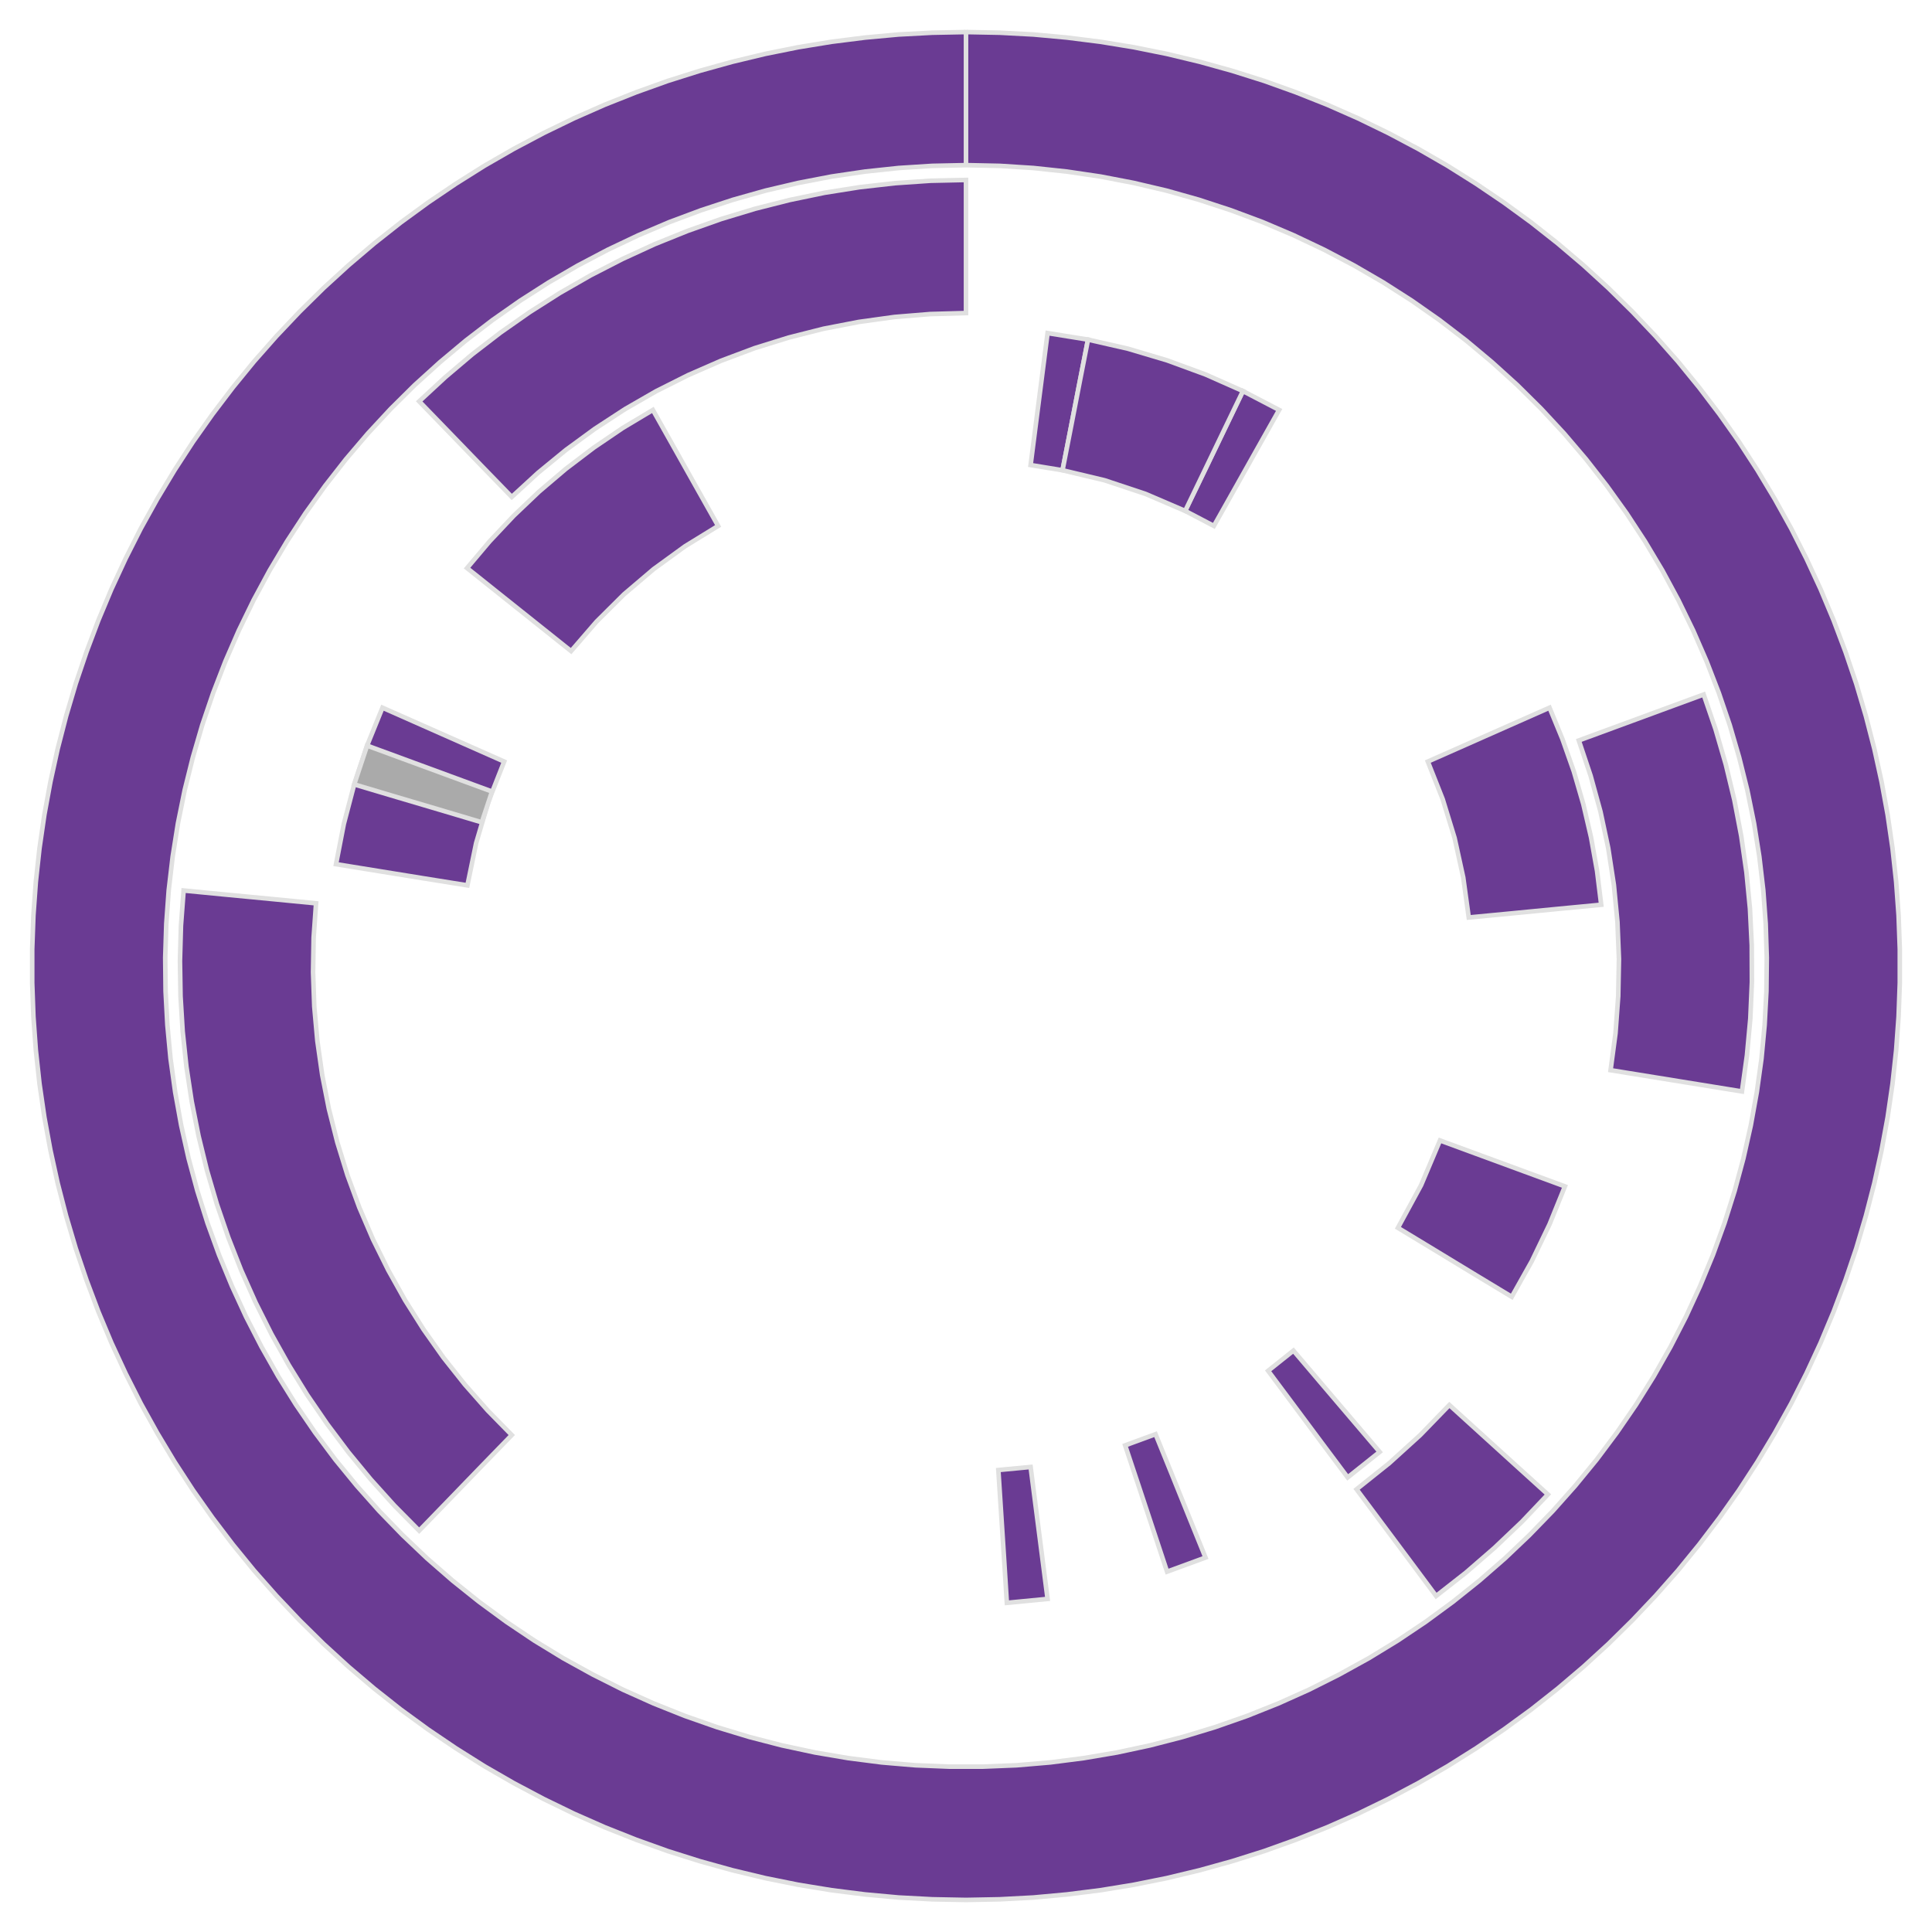
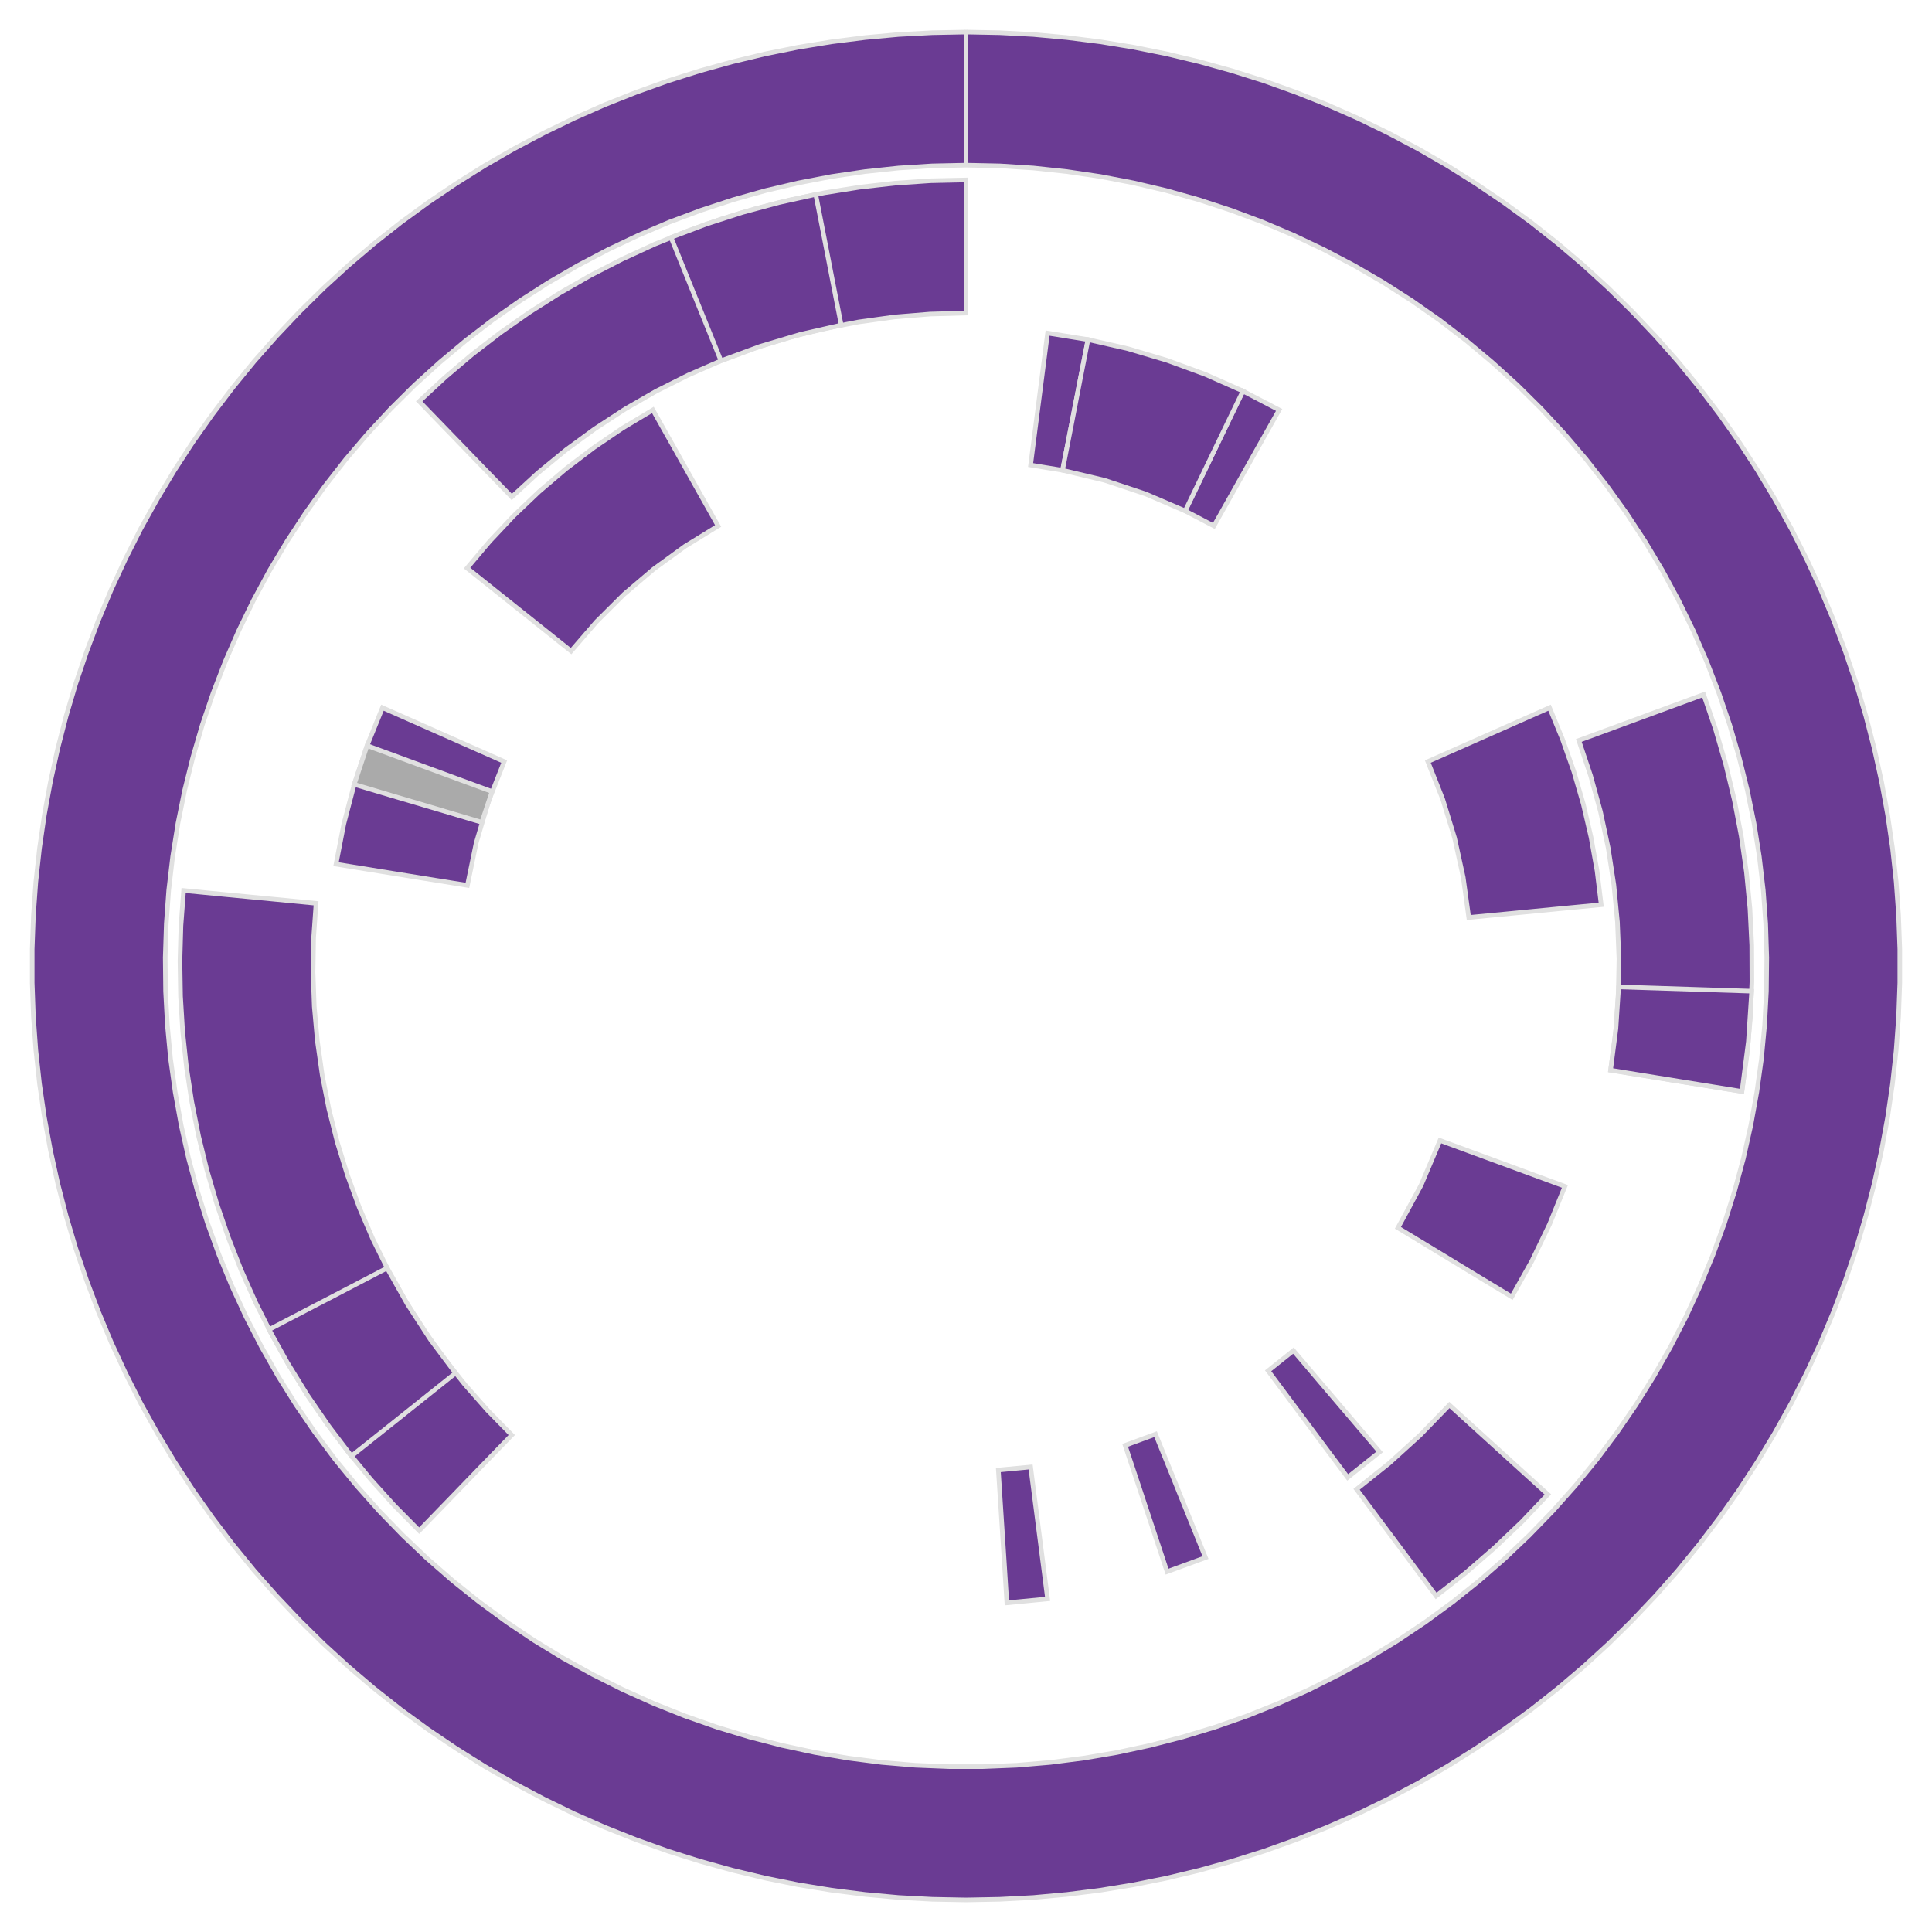
<svg xmlns="http://www.w3.org/2000/svg" class="svglite" width="270.00pt" height="270.00pt" viewBox="0 0 270.00 270.00">
  <defs>
    <style type="text/css">
    .svglite line, .svglite polyline, .svglite polygon, .svglite path, .svglite rect, .svglite circle {
      fill: none;
      stroke: #000000;
      stroke-linecap: round;
      stroke-linejoin: round;
      stroke-miterlimit: 10.00;
    }
    .svglite text {
      white-space: pre;
    }
  </style>
  </defs>
  <rect width="100%" height="100%" style="stroke: none; fill: none;" />
  <defs>
    <clipPath id="cpMC4wMHwyNzAuMDB8MC4wMHwyNzAuMDA=">
      <rect x="0.00" y="0.00" width="270.00" height="270.00" />
    </clipPath>
  </defs>
  <g clip-path="url(#cpMC4wMHwyNzAuMDB8MC4wMHwyNzAuMDA=)">
    <polygon points="135.00,23.08 135.00,16.88 135.00,10.68 135.00,4.48 130.29,4.57 125.58,4.82 120.89,5.25 116.21,5.84 111.56,6.60 106.94,7.53 102.36,8.63 97.82,9.89 93.32,11.31 88.89,12.90 84.51,14.64 80.20,16.54 75.96,18.60 71.79,20.81 67.71,23.16 63.72,25.67 59.82,28.31 56.01,31.09 52.31,34.01 48.72,37.06 45.24,40.24 41.88,43.55 38.64,46.97 35.52,50.50 32.54,54.15 29.69,57.90 26.97,61.75 24.40,65.70 21.97,69.74 19.68,73.86 17.55,78.07 15.57,82.34 13.75,86.69 12.09,91.10 10.58,95.56 9.24,100.08 8.06,104.65 7.05,109.25 6.20,113.88 5.52,118.55 5.01,123.23 4.67,127.93 4.50,132.64 4.50,137.36 4.67,142.07 5.01,146.77 5.52,151.45 6.20,156.12 7.05,160.75 8.06,165.35 9.24,169.92 10.58,174.44 12.09,178.90 13.75,183.31 15.57,187.66 17.55,191.93 19.68,196.14 21.97,200.26 24.40,204.30 26.97,208.25 29.69,212.10 32.54,215.85 35.52,219.50 38.64,223.03 41.88,226.45 45.24,229.76 48.72,232.94 52.31,235.99 56.01,238.91 59.82,241.69 63.72,244.33 67.71,246.84 71.79,249.19 75.96,251.40 80.20,253.46 84.51,255.36 88.89,257.10 93.32,258.69 97.82,260.11 102.36,261.37 106.94,262.47 111.56,263.40 116.21,264.16 120.89,264.75 125.58,265.18 130.29,265.43 135.00,265.52 139.71,265.43 144.42,265.18 149.11,264.75 153.79,264.16 158.44,263.40 163.06,262.47 167.64,261.37 172.18,260.11 176.68,258.69 181.11,257.10 185.49,255.36 189.80,253.46 194.04,251.40 198.21,249.19 202.29,246.84 206.28,244.33 210.18,241.69 213.99,238.91 217.69,235.99 221.28,232.94 224.76,229.76 228.12,226.45 231.36,223.03 234.48,219.50 237.46,215.85 240.31,212.10 243.03,208.25 245.60,204.30 248.03,200.26 250.32,196.14 252.45,191.93 254.43,187.66 256.25,183.31 257.91,178.90 259.42,174.44 260.76,169.92 261.94,165.35 262.95,160.75 263.80,156.12 264.48,151.45 264.99,146.77 265.33,142.07 265.50,137.36 265.50,132.64 265.33,127.93 264.99,123.23 264.48,118.55 263.80,113.88 262.95,109.25 261.94,104.65 260.76,100.08 259.42,95.56 257.91,91.10 256.25,86.69 254.43,82.34 252.45,78.07 250.32,73.86 248.03,69.74 245.60,65.70 243.03,61.75 240.31,57.90 237.46,54.15 234.48,50.50 231.36,46.97 228.12,43.55 224.76,40.24 221.28,37.06 217.69,34.01 213.99,31.09 210.18,28.31 206.28,25.67 202.29,23.16 198.21,20.81 194.04,18.60 189.80,16.54 185.49,14.64 181.11,12.90 176.68,11.31 172.18,9.89 167.64,8.63 163.06,7.53 158.44,6.60 153.79,5.84 149.11,5.25 144.42,4.82 139.71,4.57 135.00,4.48 135.00,10.68 135.00,16.88 135.00,23.08 139.72,23.18 144.43,23.48 149.12,23.98 153.79,24.67 158.42,25.56 163.02,26.64 167.56,27.92 172.04,29.39 176.46,31.04 180.81,32.89 185.07,34.91 189.25,37.11 193.33,39.48 197.30,42.02 201.17,44.73 204.91,47.60 208.53,50.63 212.03,53.80 215.38,57.12 218.59,60.58 221.65,64.17 224.56,67.89 227.31,71.72 229.90,75.67 232.32,79.72 234.56,83.87 236.63,88.12 238.51,92.44 240.21,96.84 241.73,101.31 243.05,105.84 244.19,110.42 245.13,115.05 245.87,119.71 246.42,124.40 246.76,129.10 246.91,133.82 246.86,138.54 246.61,143.25 246.17,147.95 245.52,152.62 244.68,157.27 243.65,161.87 242.42,166.43 241.00,170.93 239.39,175.37 237.59,179.73 235.62,184.01 233.46,188.21 231.13,192.32 228.63,196.32 225.96,200.21 223.13,203.99 220.14,207.64 217.00,211.17 213.72,214.55 210.30,217.80 206.74,220.90 203.05,223.85 199.25,226.64 195.33,229.27 191.30,231.73 187.17,234.01 182.95,236.13 178.65,238.06 174.26,239.81 169.81,241.37 165.29,242.74 160.73,243.92 156.11,244.91 151.46,245.70 146.78,246.30 142.07,246.70 137.36,246.89 132.64,246.89 127.93,246.70 123.22,246.30 118.54,245.70 113.89,244.91 109.27,243.92 104.71,242.74 100.19,241.37 95.74,239.81 91.35,238.06 87.05,236.13 82.83,234.01 78.70,231.73 74.67,229.27 70.75,226.64 66.95,223.85 63.26,220.90 59.70,217.80 56.28,214.55 53.00,211.17 49.86,207.64 46.87,203.99 44.04,200.21 41.37,196.32 38.87,192.32 36.54,188.21 34.38,184.01 32.41,179.73 30.61,175.37 29.00,170.93 27.58,166.43 26.35,161.87 25.32,157.27 24.48,152.62 23.83,147.95 23.39,143.25 23.14,138.54 23.09,133.82 23.24,129.10 23.58,124.40 24.13,119.71 24.87,115.05 25.81,110.42 26.95,105.84 28.27,101.31 29.79,96.84 31.49,92.44 33.37,88.12 35.44,83.87 37.68,79.72 40.10,75.67 42.69,71.72 45.44,67.89 48.35,64.17 51.41,60.58 54.62,57.12 57.97,53.80 61.47,50.63 65.09,47.60 68.83,44.73 72.70,42.02 76.67,39.48 80.75,37.11 84.93,34.91 89.19,32.89 93.54,31.04 97.96,29.39 102.44,27.92 106.98,26.64 111.58,25.56 116.21,24.67 120.88,23.98 125.57,23.48 130.28,23.18 135.00,23.08 " style="stroke-width: 0.64; stroke: #E0E0E0; stroke-linecap: butt; stroke-linejoin: miter; fill: #6A3B93;" />
    <polygon points="225.08,149.56 231.20,150.55 237.32,151.54 243.44,152.53 244.14,147.46 244.61,142.36 244.83,137.24 244.81,132.12 244.56,127.00 244.07,121.91 243.34,116.84 242.38,111.81 241.18,106.83 239.75,101.91 238.09,97.06 232.27,99.20 226.46,101.34 220.64,103.48 222.29,108.41 223.67,113.43 224.75,118.51 225.54,123.65 226.04,128.83 226.25,134.02 226.15,139.22 225.77,144.41 225.08,149.56 " style="stroke-width: 0.64; stroke: #E0E0E0; stroke-linecap: butt; stroke-linejoin: miter; fill: #6A3B93;" />
    <polygon points="189.58,208.13 193.29,213.10 197.00,218.07 200.70,223.04 204.86,219.78 208.85,216.32 212.68,212.68 216.32,208.85 211.73,204.69 207.14,200.52 202.55,196.35 198.48,200.55 194.15,204.48 189.58,208.13 " style="stroke-width: 0.64; stroke: #E0E0E0; stroke-linecap: butt; stroke-linejoin: miter; fill: #6A3B93;" />
    <polygon points="44.17,126.24 38.00,125.64 31.83,125.05 25.66,124.45 25.29,129.37 25.15,134.30 25.23,139.22 25.53,144.15 26.05,149.05 26.79,153.92 27.75,158.76 28.92,163.55 30.31,168.28 31.91,172.94 33.71,177.53 35.72,182.03 37.93,186.43 40.34,190.74 42.93,194.93 45.72,199.00 48.68,202.94 51.81,206.74 55.11,210.40 58.58,213.91 62.89,209.46 67.20,205.00 71.52,200.55 68.15,197.11 64.96,193.49 61.97,189.72 59.19,185.79 56.61,181.71 54.26,177.51 52.12,173.19 50.22,168.76 48.56,164.24 47.14,159.64 45.96,154.97 45.03,150.24 44.35,145.47 43.92,140.67 43.75,135.86 43.83,131.04 44.17,126.24 " style="stroke-width: 0.64; stroke: #E0E0E0; stroke-linecap: butt; stroke-linejoin: miter; fill: #6A3B93;" />
    <polygon points="135.00,43.75 135.00,37.55 135.00,31.35 135.00,25.15 130.03,25.26 125.07,25.60 120.13,26.16 115.22,26.94 110.35,27.95 105.54,29.17 100.78,30.61 96.09,32.27 91.48,34.13 86.96,36.21 82.54,38.48 78.23,40.95 74.03,43.62 69.96,46.47 66.02,49.50 62.23,52.71 58.58,56.09 62.89,60.54 67.20,65.00 71.52,69.45 75.21,66.06 79.09,62.88 83.14,59.92 87.34,57.18 91.68,54.68 96.16,52.43 100.76,50.42 105.45,48.66 110.24,47.17 115.10,45.94 120.02,44.99 124.99,44.30 129.99,43.89 135.00,43.75 " style="stroke-width: 0.64; stroke: #E0E0E0; stroke-linecap: butt; stroke-linejoin: miter; fill: #6A3B93;" />
    <polygon points="148.49,65.72 149.68,59.63 150.86,53.54 152.05,47.46 146.40,46.55 145.61,52.70 144.82,58.84 144.03,64.99 148.49,65.72 " style="stroke-width: 0.64; stroke: #E0E0E0; stroke-linecap: butt; stroke-linejoin: miter; fill: #6A3B93;" />
    <polygon points="169.64,73.50 172.68,68.10 175.72,62.69 178.76,57.29 173.70,54.65 171.01,60.23 168.32,65.82 165.63,71.40 169.64,73.50 " style="stroke-width: 0.64; stroke: #E0E0E0; stroke-linecap: butt; stroke-linejoin: miter; fill: #6A3B93;" />
    <polygon points="205.26,128.22 211.43,127.63 217.60,127.03 223.77,126.44 223.19,121.71 222.35,117.02 221.27,112.38 219.94,107.80 218.36,103.31 216.55,98.90 210.88,101.41 205.21,103.92 199.54,106.43 201.62,111.69 203.28,117.10 204.49,122.62 205.26,128.22 " style="stroke-width: 0.64; stroke: #E0E0E0; stroke-linecap: butt; stroke-linejoin: miter; fill: #6A3B93;" />
    <polygon points="195.36,171.59 200.66,174.80 205.96,178.02 211.27,181.23 214.07,176.25 216.55,171.10 218.70,165.80 212.88,163.66 207.06,161.52 201.24,159.38 198.60,165.63 195.36,171.59 " style="stroke-width: 0.64; stroke: #E0E0E0; stroke-linecap: butt; stroke-linejoin: miter; fill: #6A3B93;" />
    <polygon points="177.22,191.57 180.93,196.54 184.63,201.51 188.34,206.47 192.81,202.91 188.79,198.19 184.77,193.47 180.76,188.75 177.22,191.57 " style="stroke-width: 0.64; stroke: #E0E0E0; stroke-linecap: butt; stroke-linejoin: miter; fill: #6A3B93;" />
    <polygon points="157.24,201.99 159.20,207.87 161.15,213.76 163.10,219.64 168.47,217.67 166.14,211.92 163.82,206.17 161.49,200.43 157.24,201.99 " style="stroke-width: 0.64; stroke: #E0E0E0; stroke-linecap: butt; stroke-linejoin: miter; fill: #6A3B93;" />
    <polygon points="139.52,205.44 139.92,211.63 140.32,217.81 140.71,224.00 146.40,223.45 145.61,217.30 144.82,211.16 144.03,205.01 139.52,205.44 " style="stroke-width: 0.64; stroke: #E0E0E0; stroke-linecap: butt; stroke-linejoin: miter; fill: #6A3B93;" />
    <polygon points="70.46,106.43 64.79,103.92 59.12,101.41 53.45,98.90 51.30,104.20 49.50,109.62 48.05,115.15 46.96,120.77 53.08,121.76 59.20,122.75 65.32,123.73 66.54,117.83 68.25,112.04 70.46,106.43 " style="stroke-width: 0.64; stroke: #E0E0E0; stroke-linecap: butt; stroke-linejoin: miter; fill: #6A3B93;" />
    <polygon points="100.36,73.50 97.32,68.10 94.28,62.69 91.24,57.29 87.03,59.81 82.98,62.56 79.07,65.53 75.34,68.70 71.79,72.08 68.43,75.65 65.27,79.39 70.12,83.26 74.97,87.13 79.81,90.99 83.36,86.88 87.21,83.05 91.35,79.53 95.74,76.34 100.36,73.50 " style="stroke-width: 0.64; stroke: #E0E0E0; stroke-linecap: butt; stroke-linejoin: miter; fill: #6A3B93;" />
+     <polygon points="225.08,149.56 231.20,150.55 237.32,151.54 243.44,152.53 244.34,145.55 244.80,138.52 238.60,138.32 232.40,138.12 226.21,137.92 225.83,143.76 225.08,149.56 " style="stroke-width: 0.64; stroke: #E0E0E0; stroke-linecap: butt; stroke-linejoin: miter; fill: #6A3B93;" />
+     <polygon points="54.10,177.21 48.60,180.08 43.10,182.94 37.60,185.81 40.16,190.43 42.93,194.93 45.92,199.28 49.11,203.49 53.96,199.63 58.81,195.76 63.66,191.89 60.16,187.21 56.97,182.30 54.10,177.21 " style="stroke-width: 0.64; stroke: #E0E0E0; stroke-linecap: butt; stroke-linejoin: miter; fill: #6A3B93;" />
+     <polygon points="117.56,45.43 116.37,39.34 115.19,33.26 114.00,27.17 108.84,28.31 103.74,29.69 98.72,31.31 93.78,33.18 96.10,38.92 98.43,44.67 100.76,50.42 106.25,48.40 111.85,46.73 117.56,45.43 " style="stroke-width: 0.64; stroke: #E0E0E0; stroke-linecap: butt; stroke-linejoin: miter; fill: #6A3B93;" />
    <polygon points="165.63,71.40 168.32,65.82 171.01,60.23 173.70,54.65 168.47,52.33 163.10,50.36 157.62,48.73 152.05,47.46 150.86,53.54 149.68,59.63 148.49,65.72 154.36,67.12 160.08,69.02 165.63,71.40 " style="stroke-width: 0.64; stroke: #E0E0E0; stroke-linecap: butt; stroke-linejoin: miter; fill: #6A3B93;" />
    <polygon points="68.76,110.62 62.94,108.48 57.12,106.34 51.30,104.20 49.50,109.62 55.44,111.39 61.39,113.15 67.33,114.92 68.76,110.62 " style="stroke-width: 0.64; stroke: #E0E0E0; stroke-linecap: butt; stroke-linejoin: miter; fill: #AAAAAA;" />
  </g>
</svg>
